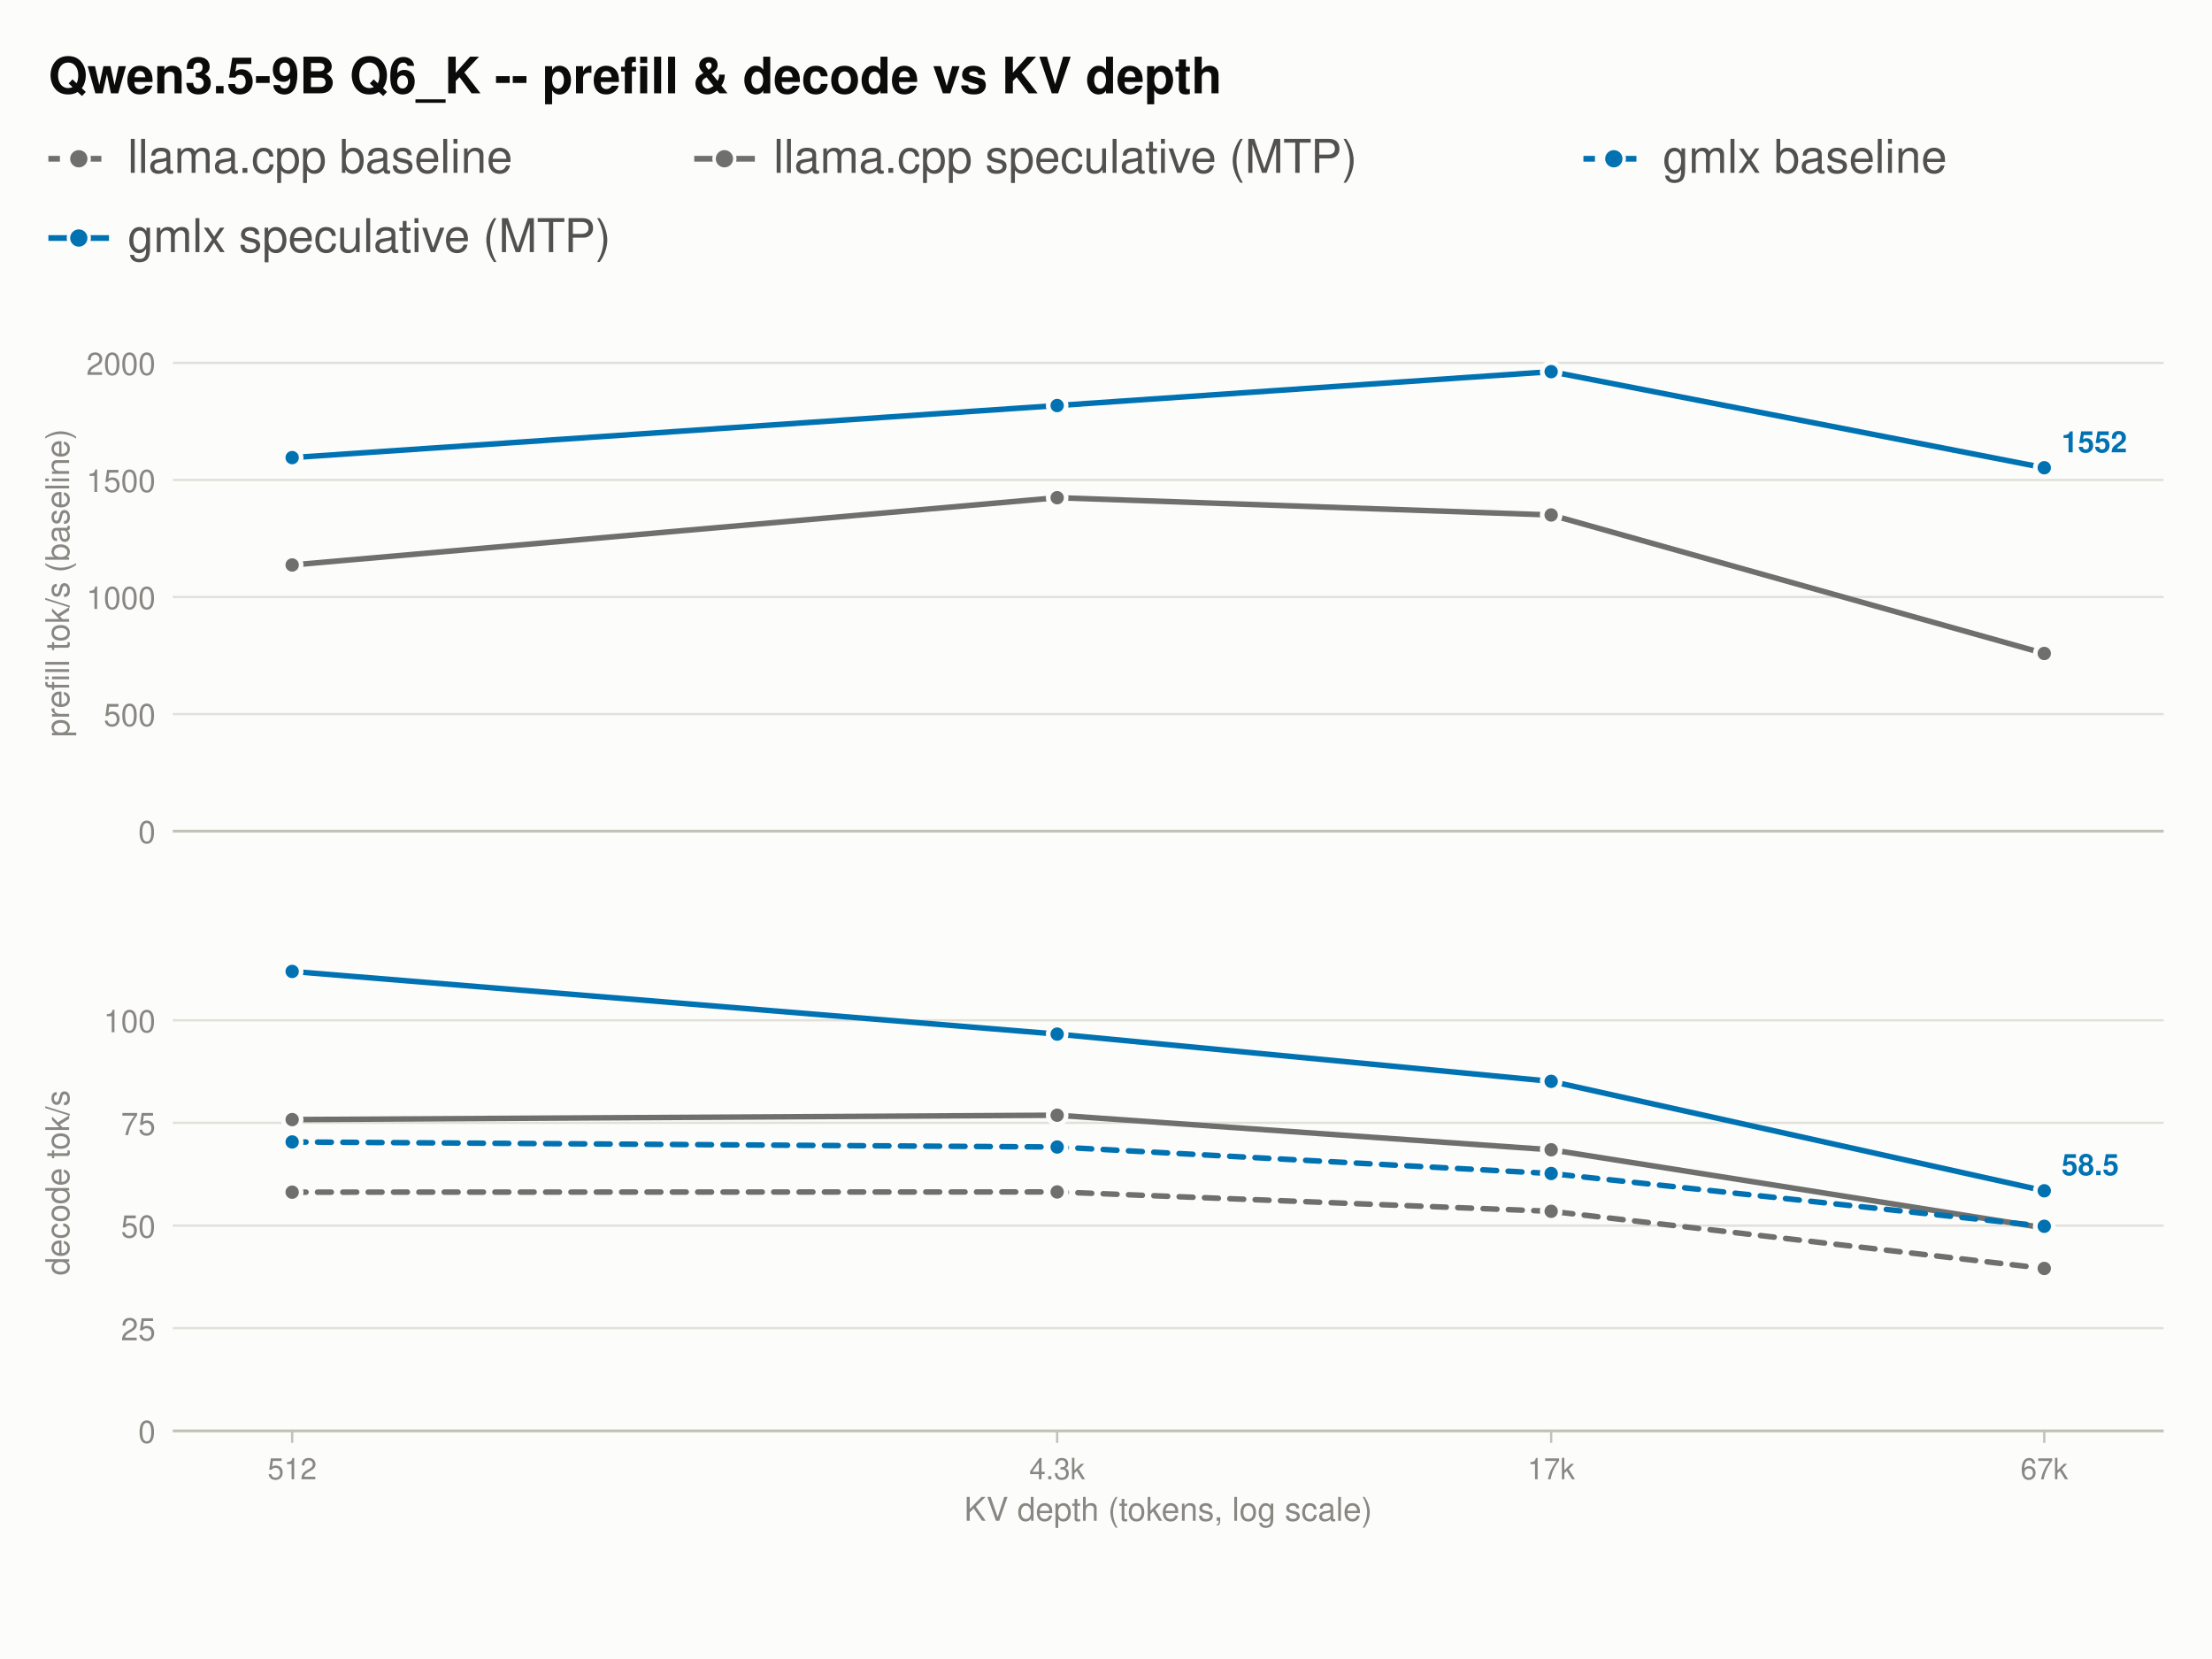
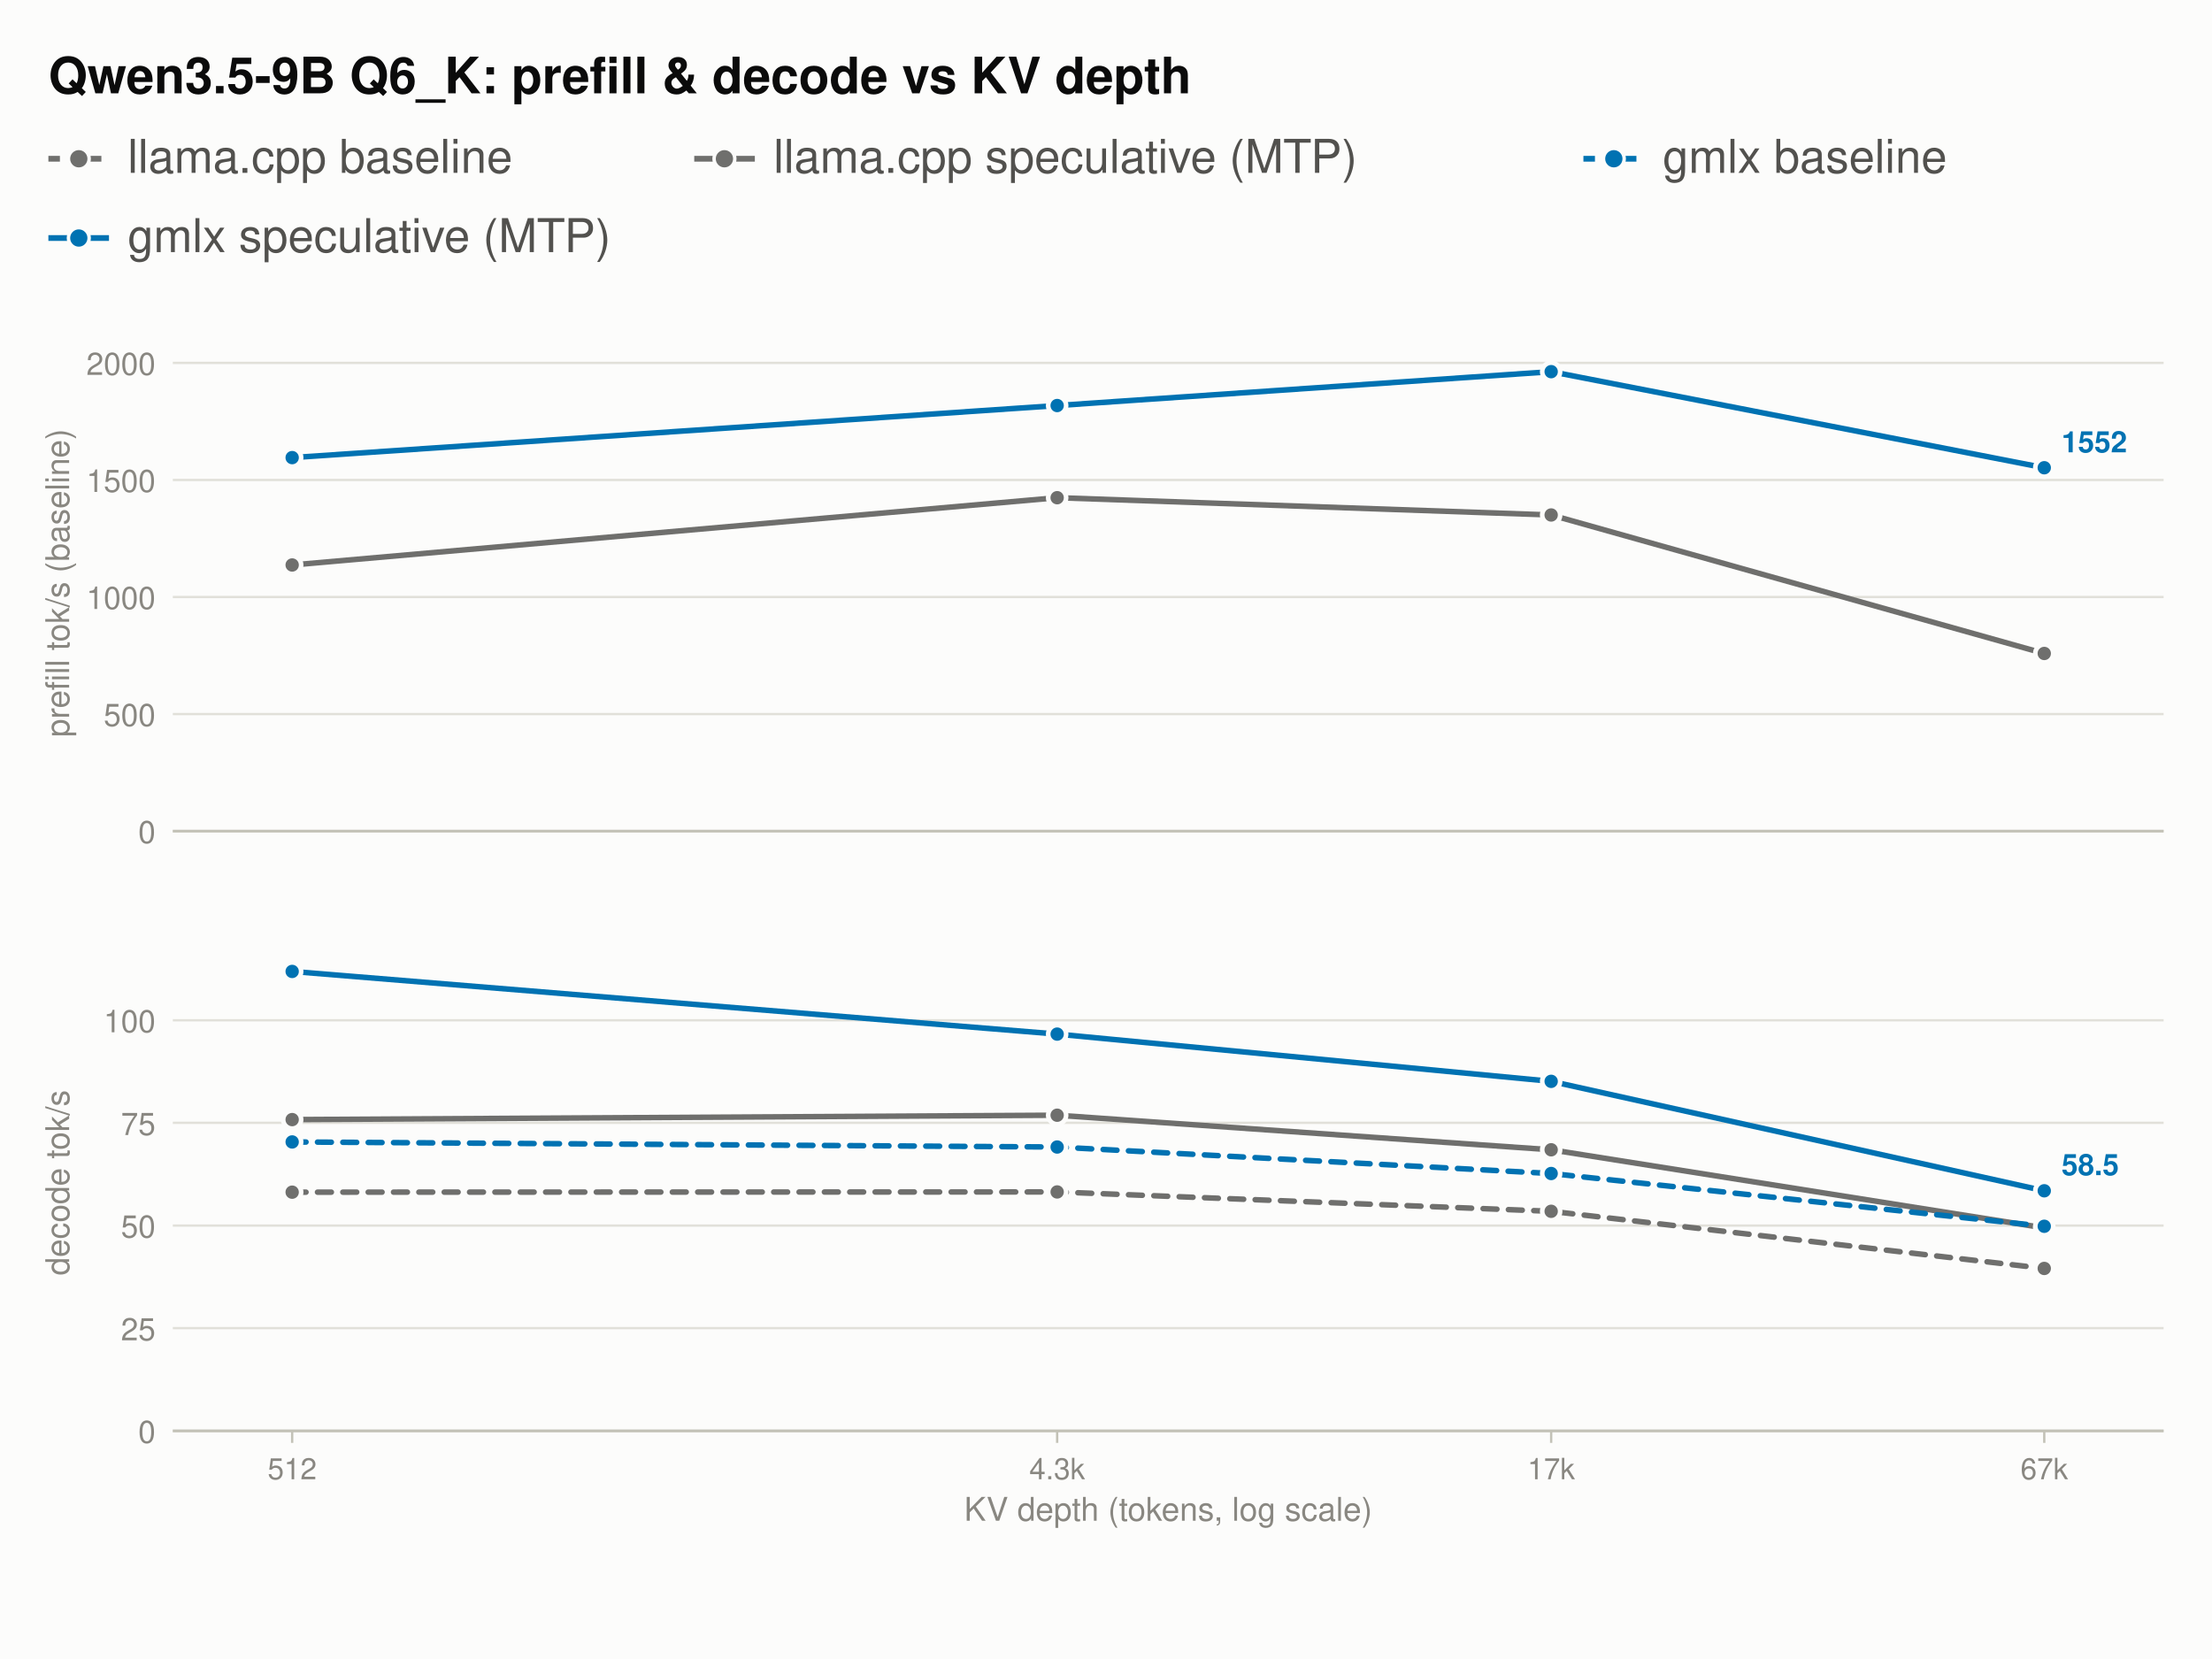
<svg xmlns="http://www.w3.org/2000/svg" width="960" height="720" viewBox="0 0 960 720" font-family="system-ui, -apple-system, 'Segoe UI', Helvetica, Arial, sans-serif">
  <rect x="0" y="0" width="960" height="720" fill="#fcfcfb" />
-   <text x="21.0" y="40.5" font-size="21.8" fill="#0b0b0b" font-weight="600">Qwen3.5-9B Q6_K -- prefill &amp; decode vs KV depth</text>
+   <text x="21.0" y="40.5" font-size="21.8" fill="#0b0b0b" font-weight="600">Qwen3.5-9B Q6_K: prefill &amp; decode vs KV depth</text>
  <line x1="21.0" y1="68.9" x2="47.3" y2="68.9" stroke="#6f6f6d" stroke-width="2.5" stroke-dasharray="5,4" />
  <circle cx="34.2" cy="68.9" r="4.5" fill="#6f6f6d" stroke="#fcfcfb" stroke-width="1.5" />
  <text x="55.4" y="75.0" font-size="20.2" fill="#52514e">llama.cpp baseline</text>
  <line x1="301.3" y1="68.9" x2="327.6" y2="68.9" stroke="#6f6f6d" stroke-width="2.5" />
  <circle cx="314.4" cy="68.9" r="4.5" fill="#6f6f6d" stroke="#fcfcfb" stroke-width="1.5" />
  <text x="335.7" y="75.0" font-size="20.2" fill="#52514e">llama.cpp speculative (MTP)</text>
  <line x1="687.2" y1="68.9" x2="713.5" y2="68.9" stroke="#0072b2" stroke-width="2.5" stroke-dasharray="5,4" />
  <circle cx="700.4" cy="68.9" r="4.5" fill="#0072b2" stroke="#fcfcfb" stroke-width="1.5" />
  <text x="721.6" y="75.0" font-size="20.2" fill="#52514e">gmlx baseline</text>
  <line x1="21.0" y1="103.3" x2="47.3" y2="103.3" stroke="#0072b2" stroke-width="2.5" />
  <circle cx="34.2" cy="103.3" r="4.5" fill="#0072b2" stroke="#fcfcfb" stroke-width="1.5" />
  <text x="55.4" y="109.4" font-size="20.2" fill="#52514e">gmlx speculative (MTP)</text>
  <line x1="75.0" y1="360.7" x2="939.0" y2="360.7" stroke="#e1e0d9" stroke-width="1.0" />
  <text x="67.5" y="365.9" font-size="13.5" fill="#898781" text-anchor="end" style="font-variant-numeric: tabular-nums">0</text>
  <line x1="75.0" y1="309.9" x2="939.0" y2="309.9" stroke="#e1e0d9" stroke-width="1.0" />
  <text x="67.5" y="315.1" font-size="13.5" fill="#898781" text-anchor="end" style="font-variant-numeric: tabular-nums">500</text>
  <line x1="75.0" y1="259.1" x2="939.0" y2="259.1" stroke="#e1e0d9" stroke-width="1.0" />
  <text x="67.5" y="264.3" font-size="13.5" fill="#898781" text-anchor="end" style="font-variant-numeric: tabular-nums">1000</text>
  <line x1="75.0" y1="208.3" x2="939.0" y2="208.3" stroke="#e1e0d9" stroke-width="1.0" />
  <text x="67.5" y="213.5" font-size="13.5" fill="#898781" text-anchor="end" style="font-variant-numeric: tabular-nums">1500</text>
  <line x1="75.0" y1="157.5" x2="939.0" y2="157.5" stroke="#e1e0d9" stroke-width="1.0" />
  <text x="67.5" y="162.7" font-size="13.5" fill="#898781" text-anchor="end" style="font-variant-numeric: tabular-nums">2000</text>
  <line x1="75.0" y1="360.7" x2="939.0" y2="360.7" stroke="#c3c2b7" stroke-width="1.2" />
  <line x1="126.8" y1="360.7" x2="126.8" y2="360.7" stroke="#c3c2b7" stroke-width="1.0" />
  <line x1="458.8" y1="360.7" x2="458.8" y2="360.7" stroke="#c3c2b7" stroke-width="1.0" />
  <line x1="673.2" y1="360.7" x2="673.2" y2="360.7" stroke="#c3c2b7" stroke-width="1.0" />
  <line x1="887.2" y1="360.7" x2="887.2" y2="360.7" stroke="#c3c2b7" stroke-width="1.0" />
  <path d="M126.8,245.2 L458.8,216.0 L673.2,223.5 L887.2,283.6" fill="none" stroke="#6f6f6d" stroke-width="2.4" stroke-linejoin="round" stroke-linecap="round" />
  <circle cx="126.8" cy="245.2" r="3.9" fill="#6f6f6d" stroke="#fcfcfb" stroke-width="2.0" />
  <circle cx="458.8" cy="216.0" r="3.9" fill="#6f6f6d" stroke="#fcfcfb" stroke-width="2.0" />
  <circle cx="673.2" cy="223.5" r="3.9" fill="#6f6f6d" stroke="#fcfcfb" stroke-width="2.0" />
  <circle cx="887.2" cy="283.6" r="3.9" fill="#6f6f6d" stroke="#fcfcfb" stroke-width="2.0" />
  <path d="M126.8,198.6 L458.8,176.0 L673.2,161.3 L887.2,203.0" fill="none" stroke="#0072b2" stroke-width="2.4" stroke-linejoin="round" stroke-linecap="round" />
  <circle cx="126.8" cy="198.6" r="3.9" fill="#0072b2" stroke="#fcfcfb" stroke-width="2.0" />
  <circle cx="458.8" cy="176.0" r="3.9" fill="#0072b2" stroke="#fcfcfb" stroke-width="2.0" />
  <circle cx="673.2" cy="161.3" r="3.9" fill="#0072b2" stroke="#fcfcfb" stroke-width="2.0" />
  <circle cx="887.2" cy="203.0" r="3.9" fill="#0072b2" stroke="#fcfcfb" stroke-width="2.0" />
  <text x="894.7" y="196.3" font-size="12.8" fill="#0072b2" font-weight="600" style="font-variant-numeric: tabular-nums">1552</text>
  <text x="30.0" y="253.0" font-size="14.2" fill="#898781" text-anchor="middle" transform="rotate(-90.0 30.0 253.0)">prefill tok/s (baseline)</text>
  <line x1="75.0" y1="621.0" x2="939.0" y2="621.0" stroke="#e1e0d9" stroke-width="1.0" />
  <text x="67.5" y="626.2" font-size="13.5" fill="#898781" text-anchor="end" style="font-variant-numeric: tabular-nums">0</text>
  <line x1="75.0" y1="576.4" x2="939.0" y2="576.4" stroke="#e1e0d9" stroke-width="1.0" />
  <text x="67.5" y="581.7" font-size="13.5" fill="#898781" text-anchor="end" style="font-variant-numeric: tabular-nums">25</text>
  <line x1="75.0" y1="531.9" x2="939.0" y2="531.9" stroke="#e1e0d9" stroke-width="1.0" />
  <text x="67.5" y="537.1" font-size="13.5" fill="#898781" text-anchor="end" style="font-variant-numeric: tabular-nums">50</text>
  <line x1="75.0" y1="487.3" x2="939.0" y2="487.3" stroke="#e1e0d9" stroke-width="1.0" />
  <text x="67.5" y="492.6" font-size="13.5" fill="#898781" text-anchor="end" style="font-variant-numeric: tabular-nums">75</text>
  <line x1="75.0" y1="442.8" x2="939.0" y2="442.8" stroke="#e1e0d9" stroke-width="1.0" />
  <text x="67.5" y="448.0" font-size="13.5" fill="#898781" text-anchor="end" style="font-variant-numeric: tabular-nums">100</text>
  <line x1="75.0" y1="621.0" x2="939.0" y2="621.0" stroke="#c3c2b7" stroke-width="1.2" />
  <line x1="126.8" y1="621.0" x2="126.8" y2="626.2" stroke="#c3c2b7" stroke-width="1.0" />
  <text x="126.8" y="642.0" font-size="12.8" fill="#898781" text-anchor="middle" style="font-variant-numeric: tabular-nums">512</text>
  <line x1="458.8" y1="621.0" x2="458.8" y2="626.2" stroke="#c3c2b7" stroke-width="1.0" />
  <text x="458.8" y="642.0" font-size="12.8" fill="#898781" text-anchor="middle" style="font-variant-numeric: tabular-nums">4.3k</text>
  <line x1="673.2" y1="621.0" x2="673.2" y2="626.2" stroke="#c3c2b7" stroke-width="1.0" />
  <text x="673.2" y="642.0" font-size="12.8" fill="#898781" text-anchor="middle" style="font-variant-numeric: tabular-nums">17k</text>
  <line x1="887.2" y1="621.0" x2="887.2" y2="626.2" stroke="#c3c2b7" stroke-width="1.0" />
  <text x="887.2" y="642.0" font-size="12.8" fill="#898781" text-anchor="middle" style="font-variant-numeric: tabular-nums">67k</text>
  <path d="M126.8,517.4 L458.8,517.3 L673.2,525.7 L887.2,550.5" fill="none" stroke="#6f6f6d" stroke-width="2.4" stroke-dasharray="6,5" stroke-linejoin="round" stroke-linecap="round" />
  <circle cx="126.8" cy="517.4" r="3.9" fill="#6f6f6d" stroke="#fcfcfb" stroke-width="2.0" />
  <circle cx="458.8" cy="517.3" r="3.9" fill="#6f6f6d" stroke="#fcfcfb" stroke-width="2.0" />
  <circle cx="673.2" cy="525.7" r="3.9" fill="#6f6f6d" stroke="#fcfcfb" stroke-width="2.0" />
  <circle cx="887.2" cy="550.5" r="3.9" fill="#6f6f6d" stroke="#fcfcfb" stroke-width="2.0" />
  <path d="M126.8,485.9 L458.8,484.0 L673.2,499.0 L887.2,532.9" fill="none" stroke="#6f6f6d" stroke-width="2.4" stroke-linejoin="round" stroke-linecap="round" />
  <circle cx="126.8" cy="485.9" r="3.9" fill="#6f6f6d" stroke="#fcfcfb" stroke-width="2.0" />
  <circle cx="458.8" cy="484.0" r="3.9" fill="#6f6f6d" stroke="#fcfcfb" stroke-width="2.0" />
  <circle cx="673.2" cy="499.0" r="3.9" fill="#6f6f6d" stroke="#fcfcfb" stroke-width="2.0" />
  <circle cx="887.2" cy="532.9" r="3.9" fill="#6f6f6d" stroke="#fcfcfb" stroke-width="2.0" />
  <path d="M126.8,495.6 L458.8,497.8 L673.2,509.3 L887.2,532.2" fill="none" stroke="#0072b2" stroke-width="2.4" stroke-dasharray="6,5" stroke-linejoin="round" stroke-linecap="round" />
  <circle cx="126.8" cy="495.6" r="3.9" fill="#0072b2" stroke="#fcfcfb" stroke-width="2.0" />
  <circle cx="458.8" cy="497.8" r="3.9" fill="#0072b2" stroke="#fcfcfb" stroke-width="2.0" />
  <circle cx="673.2" cy="509.3" r="3.9" fill="#0072b2" stroke="#fcfcfb" stroke-width="2.0" />
  <circle cx="887.2" cy="532.2" r="3.9" fill="#0072b2" stroke="#fcfcfb" stroke-width="2.0" />
  <path d="M126.8,421.6 L458.8,448.8 L673.2,469.3 L887.2,516.8" fill="none" stroke="#0072b2" stroke-width="2.4" stroke-linejoin="round" stroke-linecap="round" />
  <circle cx="126.8" cy="421.6" r="3.9" fill="#0072b2" stroke="#fcfcfb" stroke-width="2.0" />
  <circle cx="458.8" cy="448.8" r="3.9" fill="#0072b2" stroke="#fcfcfb" stroke-width="2.0" />
  <circle cx="673.2" cy="469.3" r="3.9" fill="#0072b2" stroke="#fcfcfb" stroke-width="2.0" />
  <circle cx="887.2" cy="516.8" r="3.9" fill="#0072b2" stroke="#fcfcfb" stroke-width="2.0" />
  <text x="894.7" y="510.0" font-size="12.8" fill="#0072b2" font-weight="600" style="font-variant-numeric: tabular-nums">58.5</text>
  <text x="30.0" y="513.3" font-size="14.2" fill="#898781" text-anchor="middle" transform="rotate(-90.0 30.0 513.3)">decode tok/s</text>
  <text x="507.0" y="660.0" font-size="14.2" fill="#898781" text-anchor="middle">KV depth (tokens, log scale)</text>
</svg>
